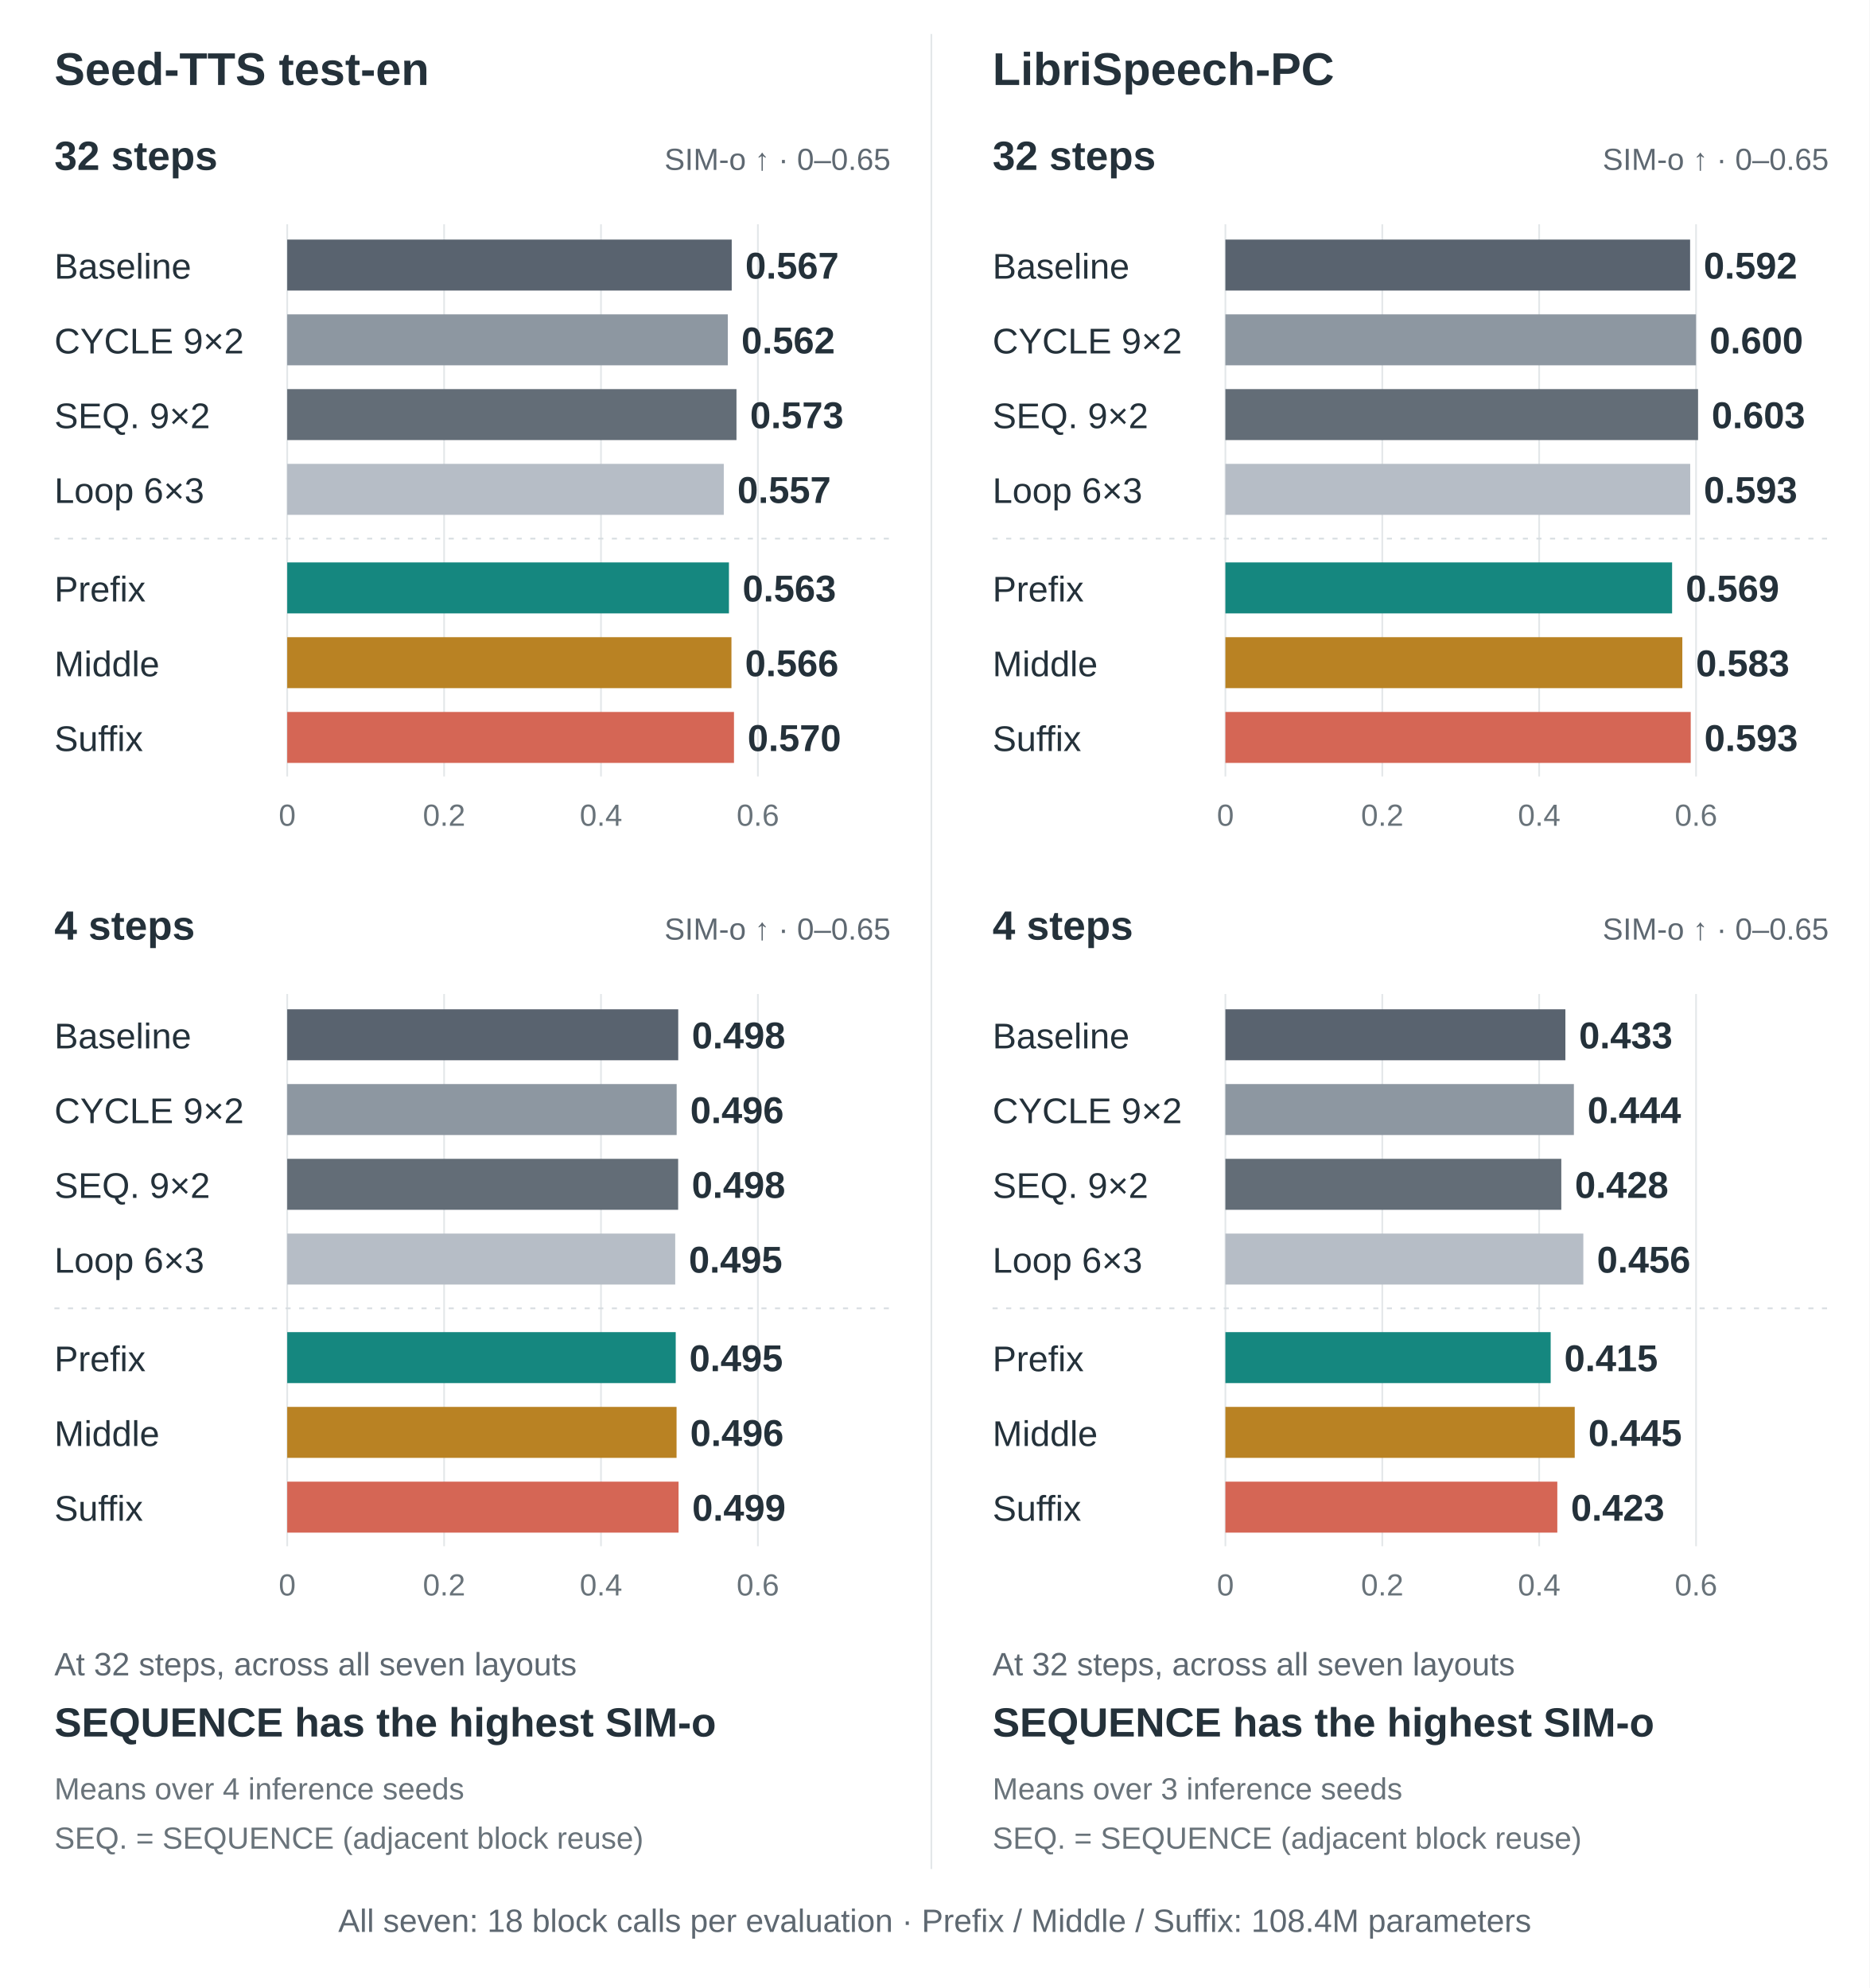
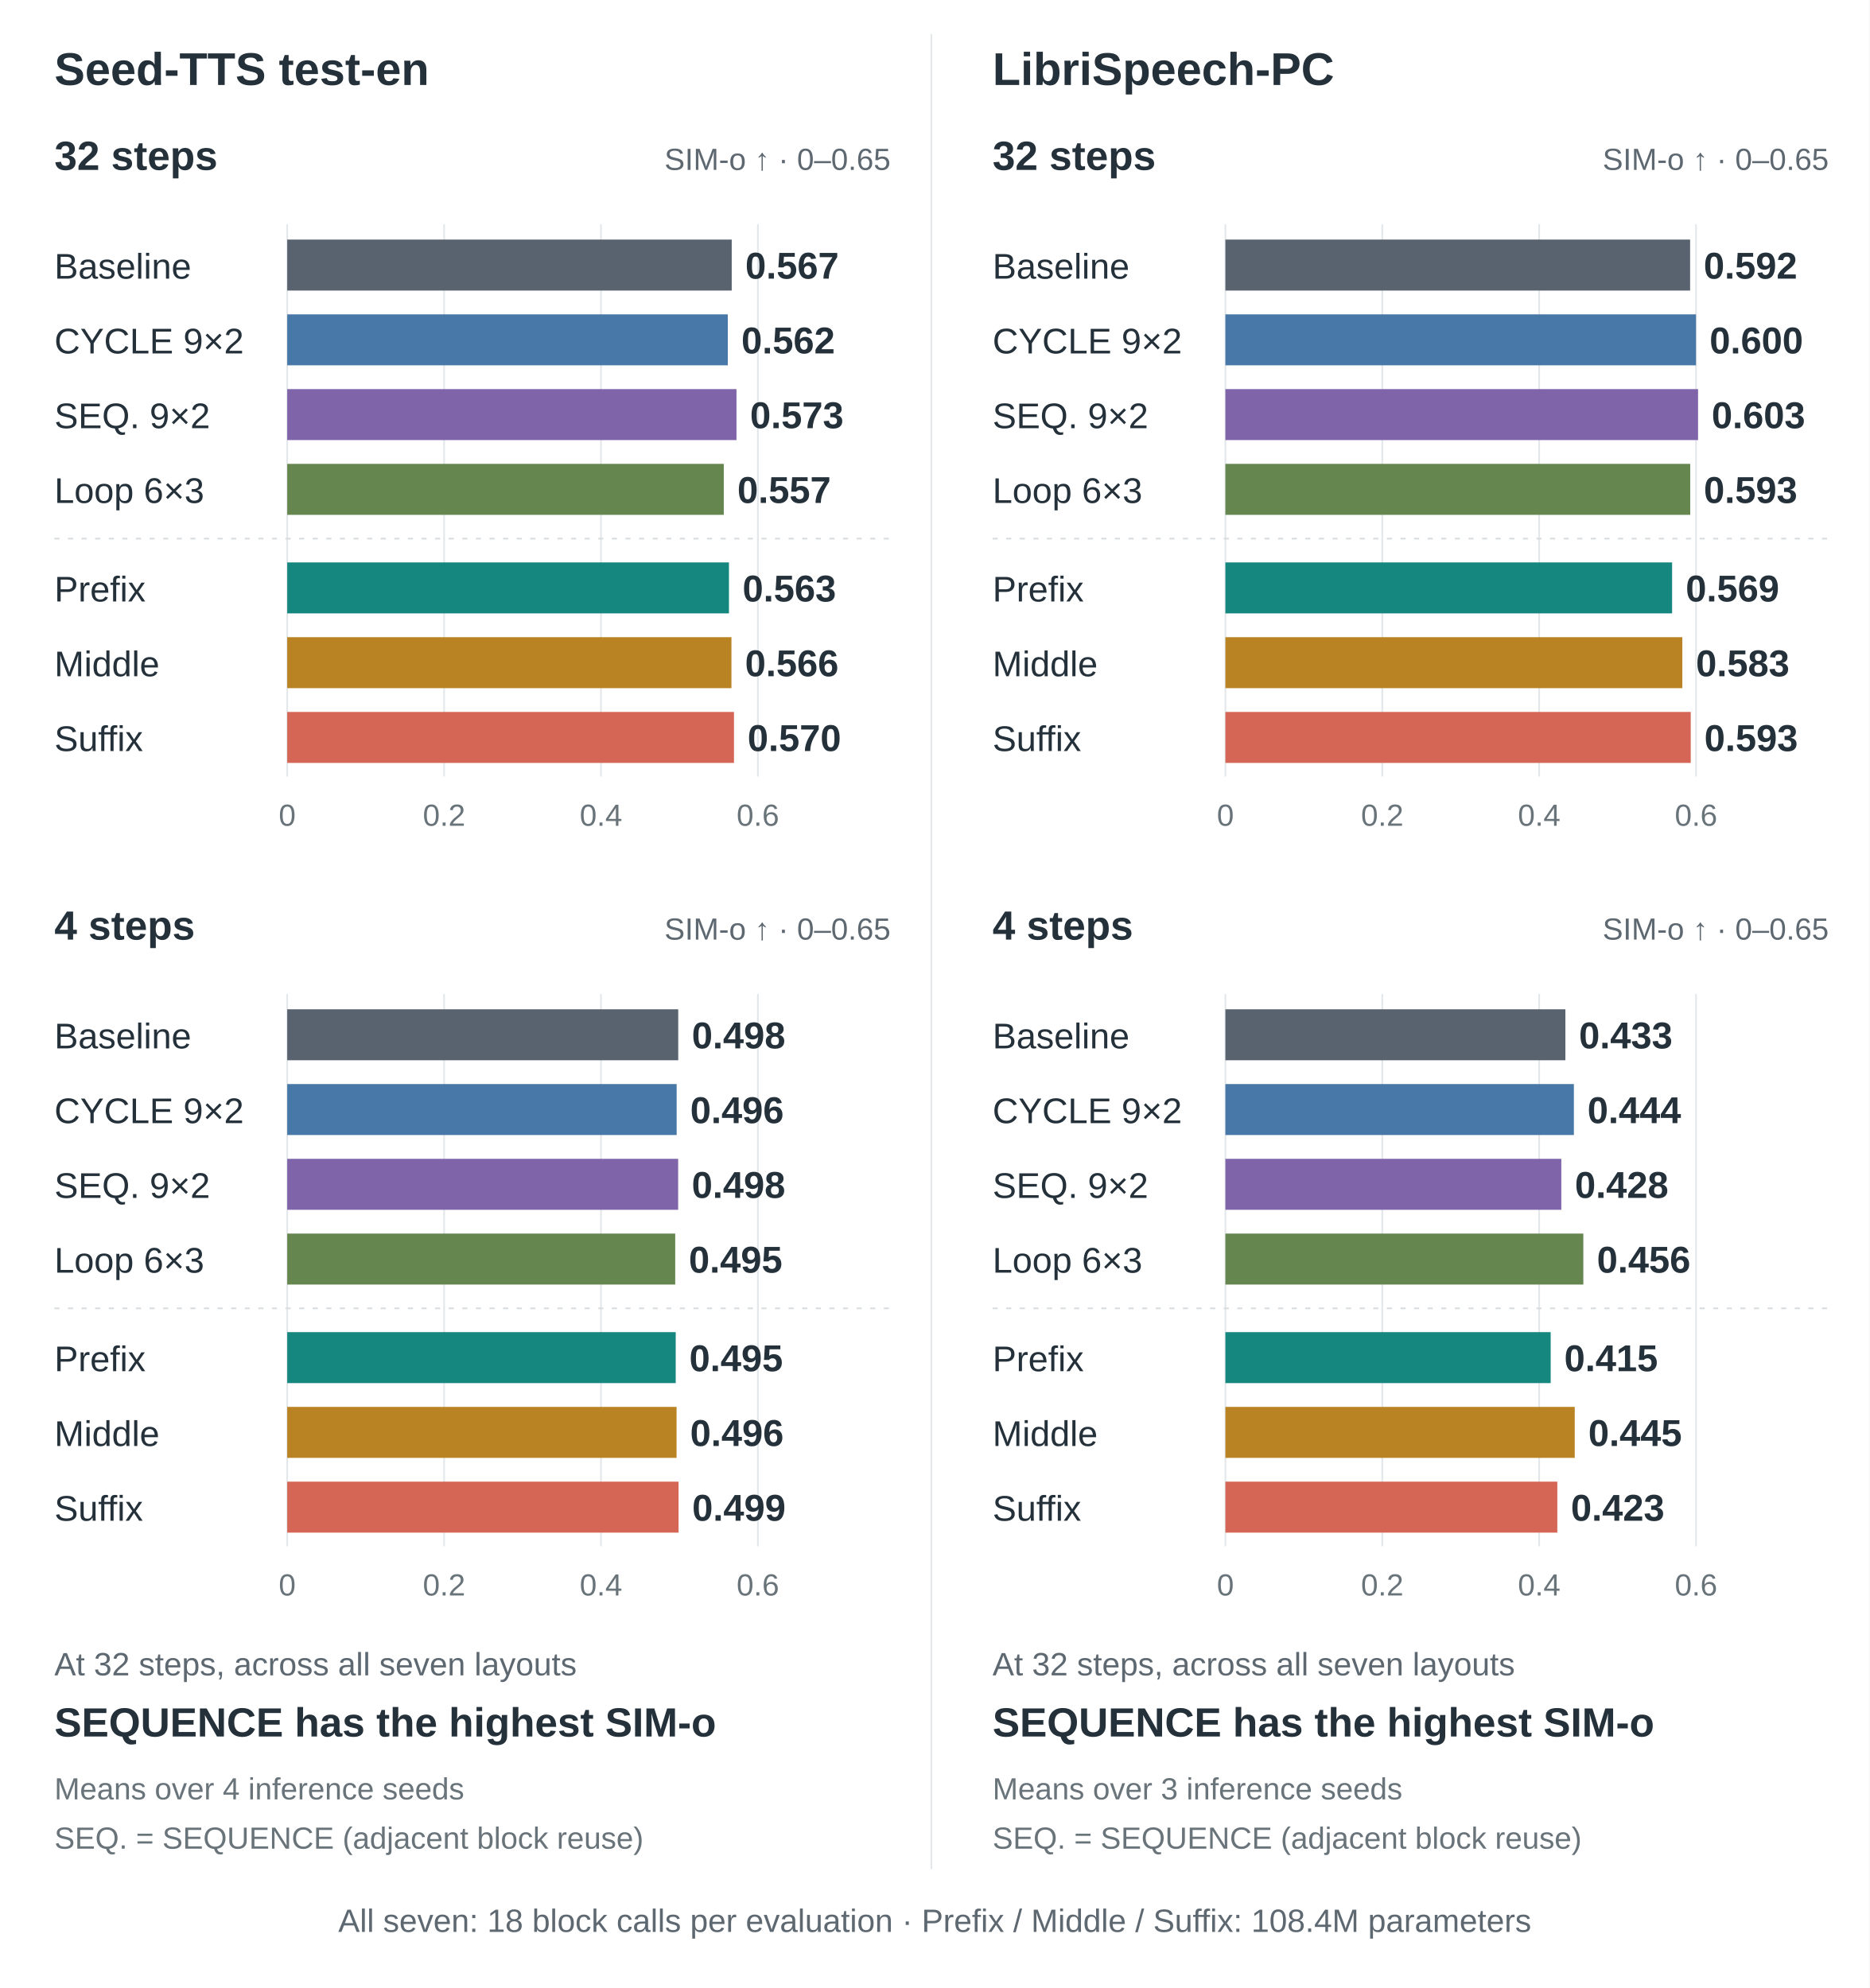
<svg xmlns="http://www.w3.org/2000/svg" width="1100" height="1170" viewBox="0 0 1100 1170" role="img" aria-labelledby="title desc">
  <style>text {font-family: Arial, Helvetica, sans-serif; font-variant-numeric: tabular-nums;}</style>
  <rect width="1100" height="1170" fill="white" />
  <g transform="translate(24,18)">
    <text x="8" y="32" font-size="27" font-weight="650" fill="#24313a" text-anchor="start">Seed-TTS test-en</text>
    <text x="8" y="82" font-size="24" font-weight="650" fill="#24313a" text-anchor="start">32 steps</text>
    <text x="500" y="82" font-size="18" font-weight="400" fill="#5e6871" text-anchor="end">SIM-o ↑ · 0–0.65</text>
    <line x1="145.000" x2="145.000" y1="114" y2="439" stroke="#e3e7e9" stroke-width="1" />
    <text x="145.0" y="468" font-size="18" font-weight="400" fill="#69737a" text-anchor="middle">0</text>
    <line x1="237.308" x2="237.308" y1="114" y2="439" stroke="#e3e7e9" stroke-width="1" />
    <text x="237.308" y="468" font-size="18" font-weight="400" fill="#69737a" text-anchor="middle">0.2</text>
    <line x1="329.615" x2="329.615" y1="114" y2="439" stroke="#e3e7e9" stroke-width="1" />
    <text x="329.615" y="468" font-size="18" font-weight="400" fill="#69737a" text-anchor="middle">0.4</text>
    <line x1="421.923" x2="421.923" y1="114" y2="439" stroke="#e3e7e9" stroke-width="1" />
    <text x="421.923" y="468" font-size="18" font-weight="400" fill="#69737a" text-anchor="middle">0.6</text>
    <g data-dataset="seedtts" data-steps="32" data-model="baseline" data-metric="sim">
      <text x="8" y="146" font-size="21" font-weight="400" fill="#24313a" text-anchor="start">Baseline</text>
      <rect x="145" y="123" width="261.529" height="30" fill="#59636f" />
      <text x="414.529" y="146" font-size="22" font-weight="600" fill="#24313a" text-anchor="start">0.567</text>
    </g>
    <g data-dataset="seedtts" data-steps="32" data-model="full2" data-metric="sim">
      <text x="8" y="190" font-size="21" font-weight="400" fill="#24313a" text-anchor="start">CYCLE 9×2</text>
-       <rect x="145" y="167" width="259.218" height="30" fill="#8d97a1" />
+       <rect x="145" y="167" width="259.218" height="30" fill="#4878a8" />
      <text x="412.218" y="190" font-size="22" font-weight="600" fill="#24313a" text-anchor="start">0.562</text>
    </g>
    <g data-dataset="seedtts" data-steps="32" data-model="sequence" data-metric="sim">
      <text x="8" y="234" font-size="21" font-weight="400" fill="#24313a" text-anchor="start">SEQ. 9×2</text>
-       <rect x="145" y="211" width="264.326" height="30" fill="#636d77" />
+       <rect x="145" y="211" width="264.326" height="30" fill="#8064aa" />
      <text x="417.326" y="234" font-size="22" font-weight="600" fill="#24313a" text-anchor="start">0.573</text>
    </g>
    <g data-dataset="seedtts" data-steps="32" data-model="full3" data-metric="sim">
      <text x="8" y="278" font-size="21" font-weight="400" fill="#24313a" text-anchor="start">Loop 6×3</text>
-       <rect x="145" y="255" width="256.857" height="30" fill="#b6bdc6" />
+       <rect x="145" y="255" width="256.857" height="30" fill="#65864f" />
      <text x="409.857" y="278" font-size="22" font-weight="600" fill="#24313a" text-anchor="start">0.557</text>
    </g>
    <g data-dataset="seedtts" data-steps="32" data-model="prefix" data-metric="sim">
      <text x="8" y="336" font-size="21" font-weight="400" fill="#24313a" text-anchor="start">Prefix</text>
      <rect x="145" y="313" width="259.896" height="30" fill="#15877f" />
      <text x="412.896" y="336" font-size="22" font-weight="600" fill="#24313a" text-anchor="start">0.563</text>
    </g>
    <g data-dataset="seedtts" data-steps="32" data-model="middle" data-metric="sim">
      <text x="8" y="380" font-size="21" font-weight="400" fill="#24313a" text-anchor="start">Middle</text>
      <rect x="145" y="357" width="261.366" height="30" fill="#b98223" />
      <text x="414.366" y="380" font-size="22" font-weight="600" fill="#24313a" text-anchor="start">0.566</text>
    </g>
    <g data-dataset="seedtts" data-steps="32" data-model="suffix" data-metric="sim">
      <text x="8" y="424" font-size="21" font-weight="400" fill="#24313a" text-anchor="start">Suffix</text>
      <rect x="145" y="401" width="262.859" height="30" fill="#d56655" />
      <text x="415.859" y="424" font-size="22" font-weight="600" fill="#24313a" text-anchor="start">0.570</text>
    </g>
    <line x1="8" x2="500" y1="299" y2="299" stroke="#d7dde1" stroke-width="1" stroke-dasharray="3 5" />
    <text x="8" y="535" font-size="24" font-weight="650" fill="#24313a" text-anchor="start">4 steps</text>
    <text x="500" y="535" font-size="18" font-weight="400" fill="#5e6871" text-anchor="end">SIM-o ↑ · 0–0.65</text>
    <line x1="145.000" x2="145.000" y1="567" y2="892" stroke="#e3e7e9" stroke-width="1" />
    <text x="145.0" y="921" font-size="18" font-weight="400" fill="#69737a" text-anchor="middle">0</text>
    <line x1="237.308" x2="237.308" y1="567" y2="892" stroke="#e3e7e9" stroke-width="1" />
    <text x="237.308" y="921" font-size="18" font-weight="400" fill="#69737a" text-anchor="middle">0.2</text>
    <line x1="329.615" x2="329.615" y1="567" y2="892" stroke="#e3e7e9" stroke-width="1" />
    <text x="329.615" y="921" font-size="18" font-weight="400" fill="#69737a" text-anchor="middle">0.4</text>
    <line x1="421.923" x2="421.923" y1="567" y2="892" stroke="#e3e7e9" stroke-width="1" />
    <text x="421.923" y="921" font-size="18" font-weight="400" fill="#69737a" text-anchor="middle">0.6</text>
    <g data-dataset="seedtts" data-steps="4" data-model="baseline" data-metric="sim">
      <text x="8" y="599" font-size="21" font-weight="400" fill="#24313a" text-anchor="start">Baseline</text>
      <rect x="145" y="576" width="230.057" height="30" fill="#59636f" />
      <text x="383.057" y="599" font-size="22" font-weight="600" fill="#24313a" text-anchor="start">0.498</text>
    </g>
    <g data-dataset="seedtts" data-steps="4" data-model="full2" data-metric="sim">
      <text x="8" y="643" font-size="21" font-weight="400" fill="#24313a" text-anchor="start">CYCLE 9×2</text>
-       <rect x="145" y="620" width="229.132" height="30" fill="#8d97a1" />
+       <rect x="145" y="620" width="229.132" height="30" fill="#4878a8" />
      <text x="382.132" y="643" font-size="22" font-weight="600" fill="#24313a" text-anchor="start">0.496</text>
    </g>
    <g data-dataset="seedtts" data-steps="4" data-model="sequence" data-metric="sim">
      <text x="8" y="687" font-size="21" font-weight="400" fill="#24313a" text-anchor="start">SEQ. 9×2</text>
-       <rect x="145" y="664" width="230.011" height="30" fill="#636d77" />
+       <rect x="145" y="664" width="230.011" height="30" fill="#8064aa" />
      <text x="383.011" y="687" font-size="22" font-weight="600" fill="#24313a" text-anchor="start">0.498</text>
    </g>
    <g data-dataset="seedtts" data-steps="4" data-model="full3" data-metric="sim">
      <text x="8" y="731" font-size="21" font-weight="400" fill="#24313a" text-anchor="start">Loop 6×3</text>
-       <rect x="145" y="708" width="228.282" height="30" fill="#b6bdc6" />
+       <rect x="145" y="708" width="228.282" height="30" fill="#65864f" />
      <text x="381.282" y="731" font-size="22" font-weight="600" fill="#24313a" text-anchor="start">0.495</text>
    </g>
    <g data-dataset="seedtts" data-steps="4" data-model="prefix" data-metric="sim">
      <text x="8" y="789" font-size="21" font-weight="400" fill="#24313a" text-anchor="start">Prefix</text>
      <rect x="145" y="766" width="228.579" height="30" fill="#15877f" />
      <text x="381.579" y="789" font-size="22" font-weight="600" fill="#24313a" text-anchor="start">0.495</text>
    </g>
    <g data-dataset="seedtts" data-steps="4" data-model="middle" data-metric="sim">
      <text x="8" y="833" font-size="21" font-weight="400" fill="#24313a" text-anchor="start">Middle</text>
      <rect x="145" y="810" width="229.075" height="30" fill="#b98223" />
      <text x="382.075" y="833" font-size="22" font-weight="600" fill="#24313a" text-anchor="start">0.496</text>
    </g>
    <g data-dataset="seedtts" data-steps="4" data-model="suffix" data-metric="sim">
      <text x="8" y="877" font-size="21" font-weight="400" fill="#24313a" text-anchor="start">Suffix</text>
      <rect x="145" y="854" width="230.253" height="30" fill="#d56655" />
      <text x="383.253" y="877" font-size="22" font-weight="600" fill="#24313a" text-anchor="start">0.499</text>
    </g>
    <line x1="8" x2="500" y1="752" y2="752" stroke="#d7dde1" stroke-width="1" stroke-dasharray="3 5" />
    <text x="8" y="968" font-size="19" font-weight="400" fill="#5e6871" text-anchor="start">At 32 steps, across all seven layouts</text>
    <text x="8" y="1004" font-size="24" font-weight="650" fill="#24313a" text-anchor="start">SEQUENCE has the highest SIM-o</text>
    <text x="8" y="1041" font-size="18" font-weight="400" fill="#69737a" text-anchor="start">Means over 4 inference seeds</text>
    <text x="8" y="1070" font-size="18" font-weight="400" fill="#69737a" text-anchor="start">SEQ. = SEQUENCE (adjacent block reuse)</text>
  </g>
  <g transform="translate(576,18)">
    <text x="8" y="32" font-size="27" font-weight="650" fill="#24313a" text-anchor="start">LibriSpeech-PC</text>
    <text x="8" y="82" font-size="24" font-weight="650" fill="#24313a" text-anchor="start">32 steps</text>
    <text x="500" y="82" font-size="18" font-weight="400" fill="#5e6871" text-anchor="end">SIM-o ↑ · 0–0.65</text>
    <line x1="145.000" x2="145.000" y1="114" y2="439" stroke="#e3e7e9" stroke-width="1" />
    <text x="145.0" y="468" font-size="18" font-weight="400" fill="#69737a" text-anchor="middle">0</text>
    <line x1="237.308" x2="237.308" y1="114" y2="439" stroke="#e3e7e9" stroke-width="1" />
    <text x="237.308" y="468" font-size="18" font-weight="400" fill="#69737a" text-anchor="middle">0.2</text>
    <line x1="329.615" x2="329.615" y1="114" y2="439" stroke="#e3e7e9" stroke-width="1" />
    <text x="329.615" y="468" font-size="18" font-weight="400" fill="#69737a" text-anchor="middle">0.4</text>
    <line x1="421.923" x2="421.923" y1="114" y2="439" stroke="#e3e7e9" stroke-width="1" />
    <text x="421.923" y="468" font-size="18" font-weight="400" fill="#69737a" text-anchor="middle">0.6</text>
    <g data-dataset="lspc" data-steps="32" data-model="baseline" data-metric="sim">
      <text x="8" y="146" font-size="21" font-weight="400" fill="#24313a" text-anchor="start">Baseline</text>
      <rect x="145" y="123" width="273.422" height="30" fill="#59636f" />
      <text x="426.422" y="146" font-size="22" font-weight="600" fill="#24313a" text-anchor="start">0.592</text>
    </g>
    <g data-dataset="lspc" data-steps="32" data-model="full2" data-metric="sim">
      <text x="8" y="190" font-size="21" font-weight="400" fill="#24313a" text-anchor="start">CYCLE 9×2</text>
-       <rect x="145" y="167" width="276.879" height="30" fill="#8d97a1" />
+       <rect x="145" y="167" width="276.879" height="30" fill="#4878a8" />
      <text x="429.879" y="190" font-size="22" font-weight="600" fill="#24313a" text-anchor="start">0.600</text>
    </g>
    <g data-dataset="lspc" data-steps="32" data-model="sequence" data-metric="sim">
      <text x="8" y="234" font-size="21" font-weight="400" fill="#24313a" text-anchor="start">SEQ. 9×2</text>
-       <rect x="145" y="211" width="278.105" height="30" fill="#636d77" />
+       <rect x="145" y="211" width="278.105" height="30" fill="#8064aa" />
      <text x="431.105" y="234" font-size="22" font-weight="600" fill="#24313a" text-anchor="start">0.603</text>
    </g>
    <g data-dataset="lspc" data-steps="32" data-model="full3" data-metric="sim">
      <text x="8" y="278" font-size="21" font-weight="400" fill="#24313a" text-anchor="start">Loop 6×3</text>
-       <rect x="145" y="255" width="273.487" height="30" fill="#b6bdc6" />
+       <rect x="145" y="255" width="273.487" height="30" fill="#65864f" />
      <text x="426.487" y="278" font-size="22" font-weight="600" fill="#24313a" text-anchor="start">0.593</text>
    </g>
    <g data-dataset="lspc" data-steps="32" data-model="prefix" data-metric="sim">
      <text x="8" y="336" font-size="21" font-weight="400" fill="#24313a" text-anchor="start">Prefix</text>
      <rect x="145" y="313" width="262.831" height="30" fill="#15877f" />
      <text x="415.831" y="336" font-size="22" font-weight="600" fill="#24313a" text-anchor="start">0.569</text>
    </g>
    <g data-dataset="lspc" data-steps="32" data-model="middle" data-metric="sim">
      <text x="8" y="380" font-size="21" font-weight="400" fill="#24313a" text-anchor="start">Middle</text>
      <rect x="145" y="357" width="268.846" height="30" fill="#b98223" />
      <text x="421.846" y="380" font-size="22" font-weight="600" fill="#24313a" text-anchor="start">0.583</text>
    </g>
    <g data-dataset="lspc" data-steps="32" data-model="suffix" data-metric="sim">
      <text x="8" y="424" font-size="21" font-weight="400" fill="#24313a" text-anchor="start">Suffix</text>
      <rect x="145" y="401" width="273.797" height="30" fill="#d56655" />
      <text x="426.797" y="424" font-size="22" font-weight="600" fill="#24313a" text-anchor="start">0.593</text>
    </g>
    <line x1="8" x2="500" y1="299" y2="299" stroke="#d7dde1" stroke-width="1" stroke-dasharray="3 5" />
    <text x="8" y="535" font-size="24" font-weight="650" fill="#24313a" text-anchor="start">4 steps</text>
    <text x="500" y="535" font-size="18" font-weight="400" fill="#5e6871" text-anchor="end">SIM-o ↑ · 0–0.65</text>
    <line x1="145.000" x2="145.000" y1="567" y2="892" stroke="#e3e7e9" stroke-width="1" />
    <text x="145.0" y="921" font-size="18" font-weight="400" fill="#69737a" text-anchor="middle">0</text>
    <line x1="237.308" x2="237.308" y1="567" y2="892" stroke="#e3e7e9" stroke-width="1" />
    <text x="237.308" y="921" font-size="18" font-weight="400" fill="#69737a" text-anchor="middle">0.2</text>
    <line x1="329.615" x2="329.615" y1="567" y2="892" stroke="#e3e7e9" stroke-width="1" />
    <text x="329.615" y="921" font-size="18" font-weight="400" fill="#69737a" text-anchor="middle">0.4</text>
    <line x1="421.923" x2="421.923" y1="567" y2="892" stroke="#e3e7e9" stroke-width="1" />
    <text x="421.923" y="921" font-size="18" font-weight="400" fill="#69737a" text-anchor="middle">0.6</text>
    <g data-dataset="lspc" data-steps="4" data-model="baseline" data-metric="sim">
      <text x="8" y="599" font-size="21" font-weight="400" fill="#24313a" text-anchor="start">Baseline</text>
      <rect x="145" y="576" width="200.042" height="30" fill="#59636f" />
      <text x="353.042" y="599" font-size="22" font-weight="600" fill="#24313a" text-anchor="start">0.433</text>
    </g>
    <g data-dataset="lspc" data-steps="4" data-model="full2" data-metric="sim">
      <text x="8" y="643" font-size="21" font-weight="400" fill="#24313a" text-anchor="start">CYCLE 9×2</text>
-       <rect x="145" y="620" width="205.034" height="30" fill="#8d97a1" />
+       <rect x="145" y="620" width="205.034" height="30" fill="#4878a8" />
      <text x="358.034" y="643" font-size="22" font-weight="600" fill="#24313a" text-anchor="start">0.444</text>
    </g>
    <g data-dataset="lspc" data-steps="4" data-model="sequence" data-metric="sim">
      <text x="8" y="687" font-size="21" font-weight="400" fill="#24313a" text-anchor="start">SEQ. 9×2</text>
-       <rect x="145" y="664" width="197.636" height="30" fill="#636d77" />
+       <rect x="145" y="664" width="197.636" height="30" fill="#8064aa" />
      <text x="350.636" y="687" font-size="22" font-weight="600" fill="#24313a" text-anchor="start">0.428</text>
    </g>
    <g data-dataset="lspc" data-steps="4" data-model="full3" data-metric="sim">
      <text x="8" y="731" font-size="21" font-weight="400" fill="#24313a" text-anchor="start">Loop 6×3</text>
-       <rect x="145" y="708" width="210.599" height="30" fill="#b6bdc6" />
+       <rect x="145" y="708" width="210.599" height="30" fill="#65864f" />
      <text x="363.599" y="731" font-size="22" font-weight="600" fill="#24313a" text-anchor="start">0.456</text>
    </g>
    <g data-dataset="lspc" data-steps="4" data-model="prefix" data-metric="sim">
      <text x="8" y="789" font-size="21" font-weight="400" fill="#24313a" text-anchor="start">Prefix</text>
      <rect x="145" y="766" width="191.382" height="30" fill="#15877f" />
      <text x="344.382" y="789" font-size="22" font-weight="600" fill="#24313a" text-anchor="start">0.415</text>
    </g>
    <g data-dataset="lspc" data-steps="4" data-model="middle" data-metric="sim">
      <text x="8" y="833" font-size="21" font-weight="400" fill="#24313a" text-anchor="start">Middle</text>
      <rect x="145" y="810" width="205.535" height="30" fill="#b98223" />
      <text x="358.535" y="833" font-size="22" font-weight="600" fill="#24313a" text-anchor="start">0.445</text>
    </g>
    <g data-dataset="lspc" data-steps="4" data-model="suffix" data-metric="sim">
      <text x="8" y="877" font-size="21" font-weight="400" fill="#24313a" text-anchor="start">Suffix</text>
      <rect x="145" y="854" width="195.289" height="30" fill="#d56655" />
      <text x="348.289" y="877" font-size="22" font-weight="600" fill="#24313a" text-anchor="start">0.423</text>
    </g>
    <line x1="8" x2="500" y1="752" y2="752" stroke="#d7dde1" stroke-width="1" stroke-dasharray="3 5" />
    <text x="8" y="968" font-size="19" font-weight="400" fill="#5e6871" text-anchor="start">At 32 steps, across all seven layouts</text>
    <text x="8" y="1004" font-size="24" font-weight="650" fill="#24313a" text-anchor="start">SEQUENCE has the highest SIM-o</text>
    <text x="8" y="1041" font-size="18" font-weight="400" fill="#69737a" text-anchor="start">Means over 3 inference seeds</text>
    <text x="8" y="1070" font-size="18" font-weight="400" fill="#69737a" text-anchor="start">SEQ. = SEQUENCE (adjacent block reuse)</text>
  </g>
  <line x1="548" x2="548" y1="20" y2="1100" stroke="#e3e7e9" />
  <text x="550" y="1137" font-size="19" font-weight="400" fill="#5e6871" text-anchor="middle">All seven: 18 block calls per evaluation · Prefix / Middle / Suffix: 108.4M parameters</text>
</svg>
